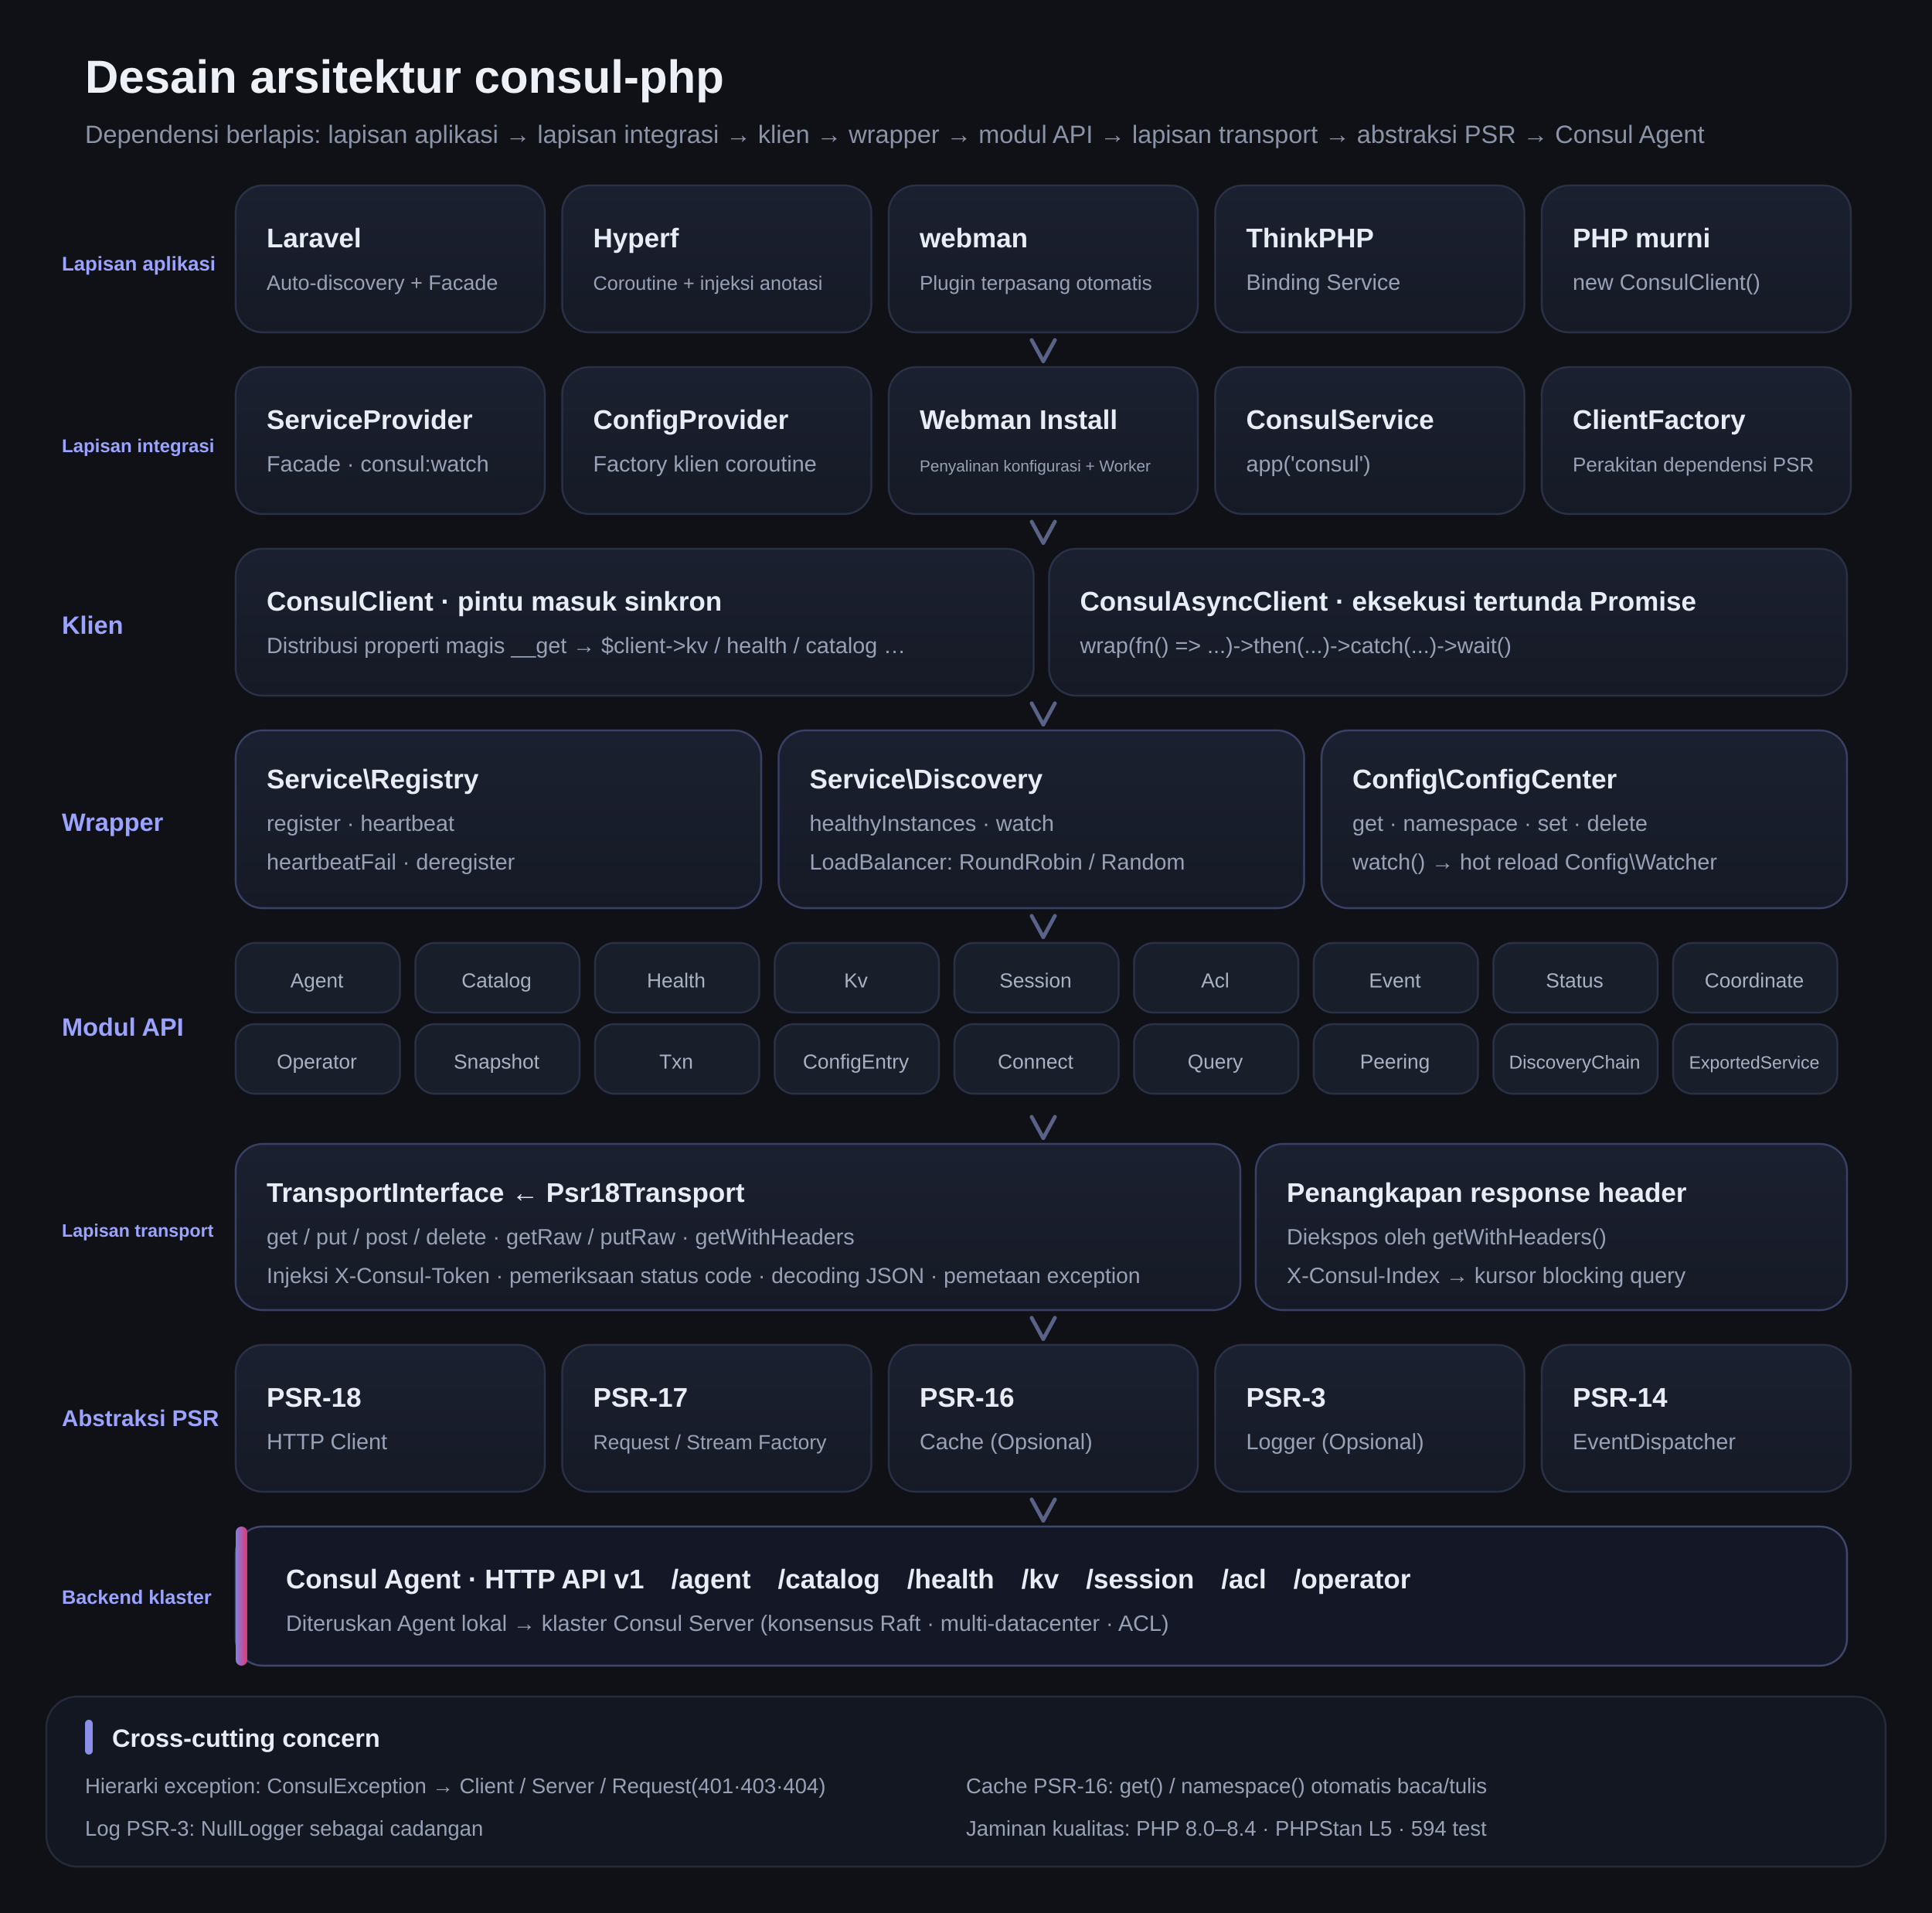
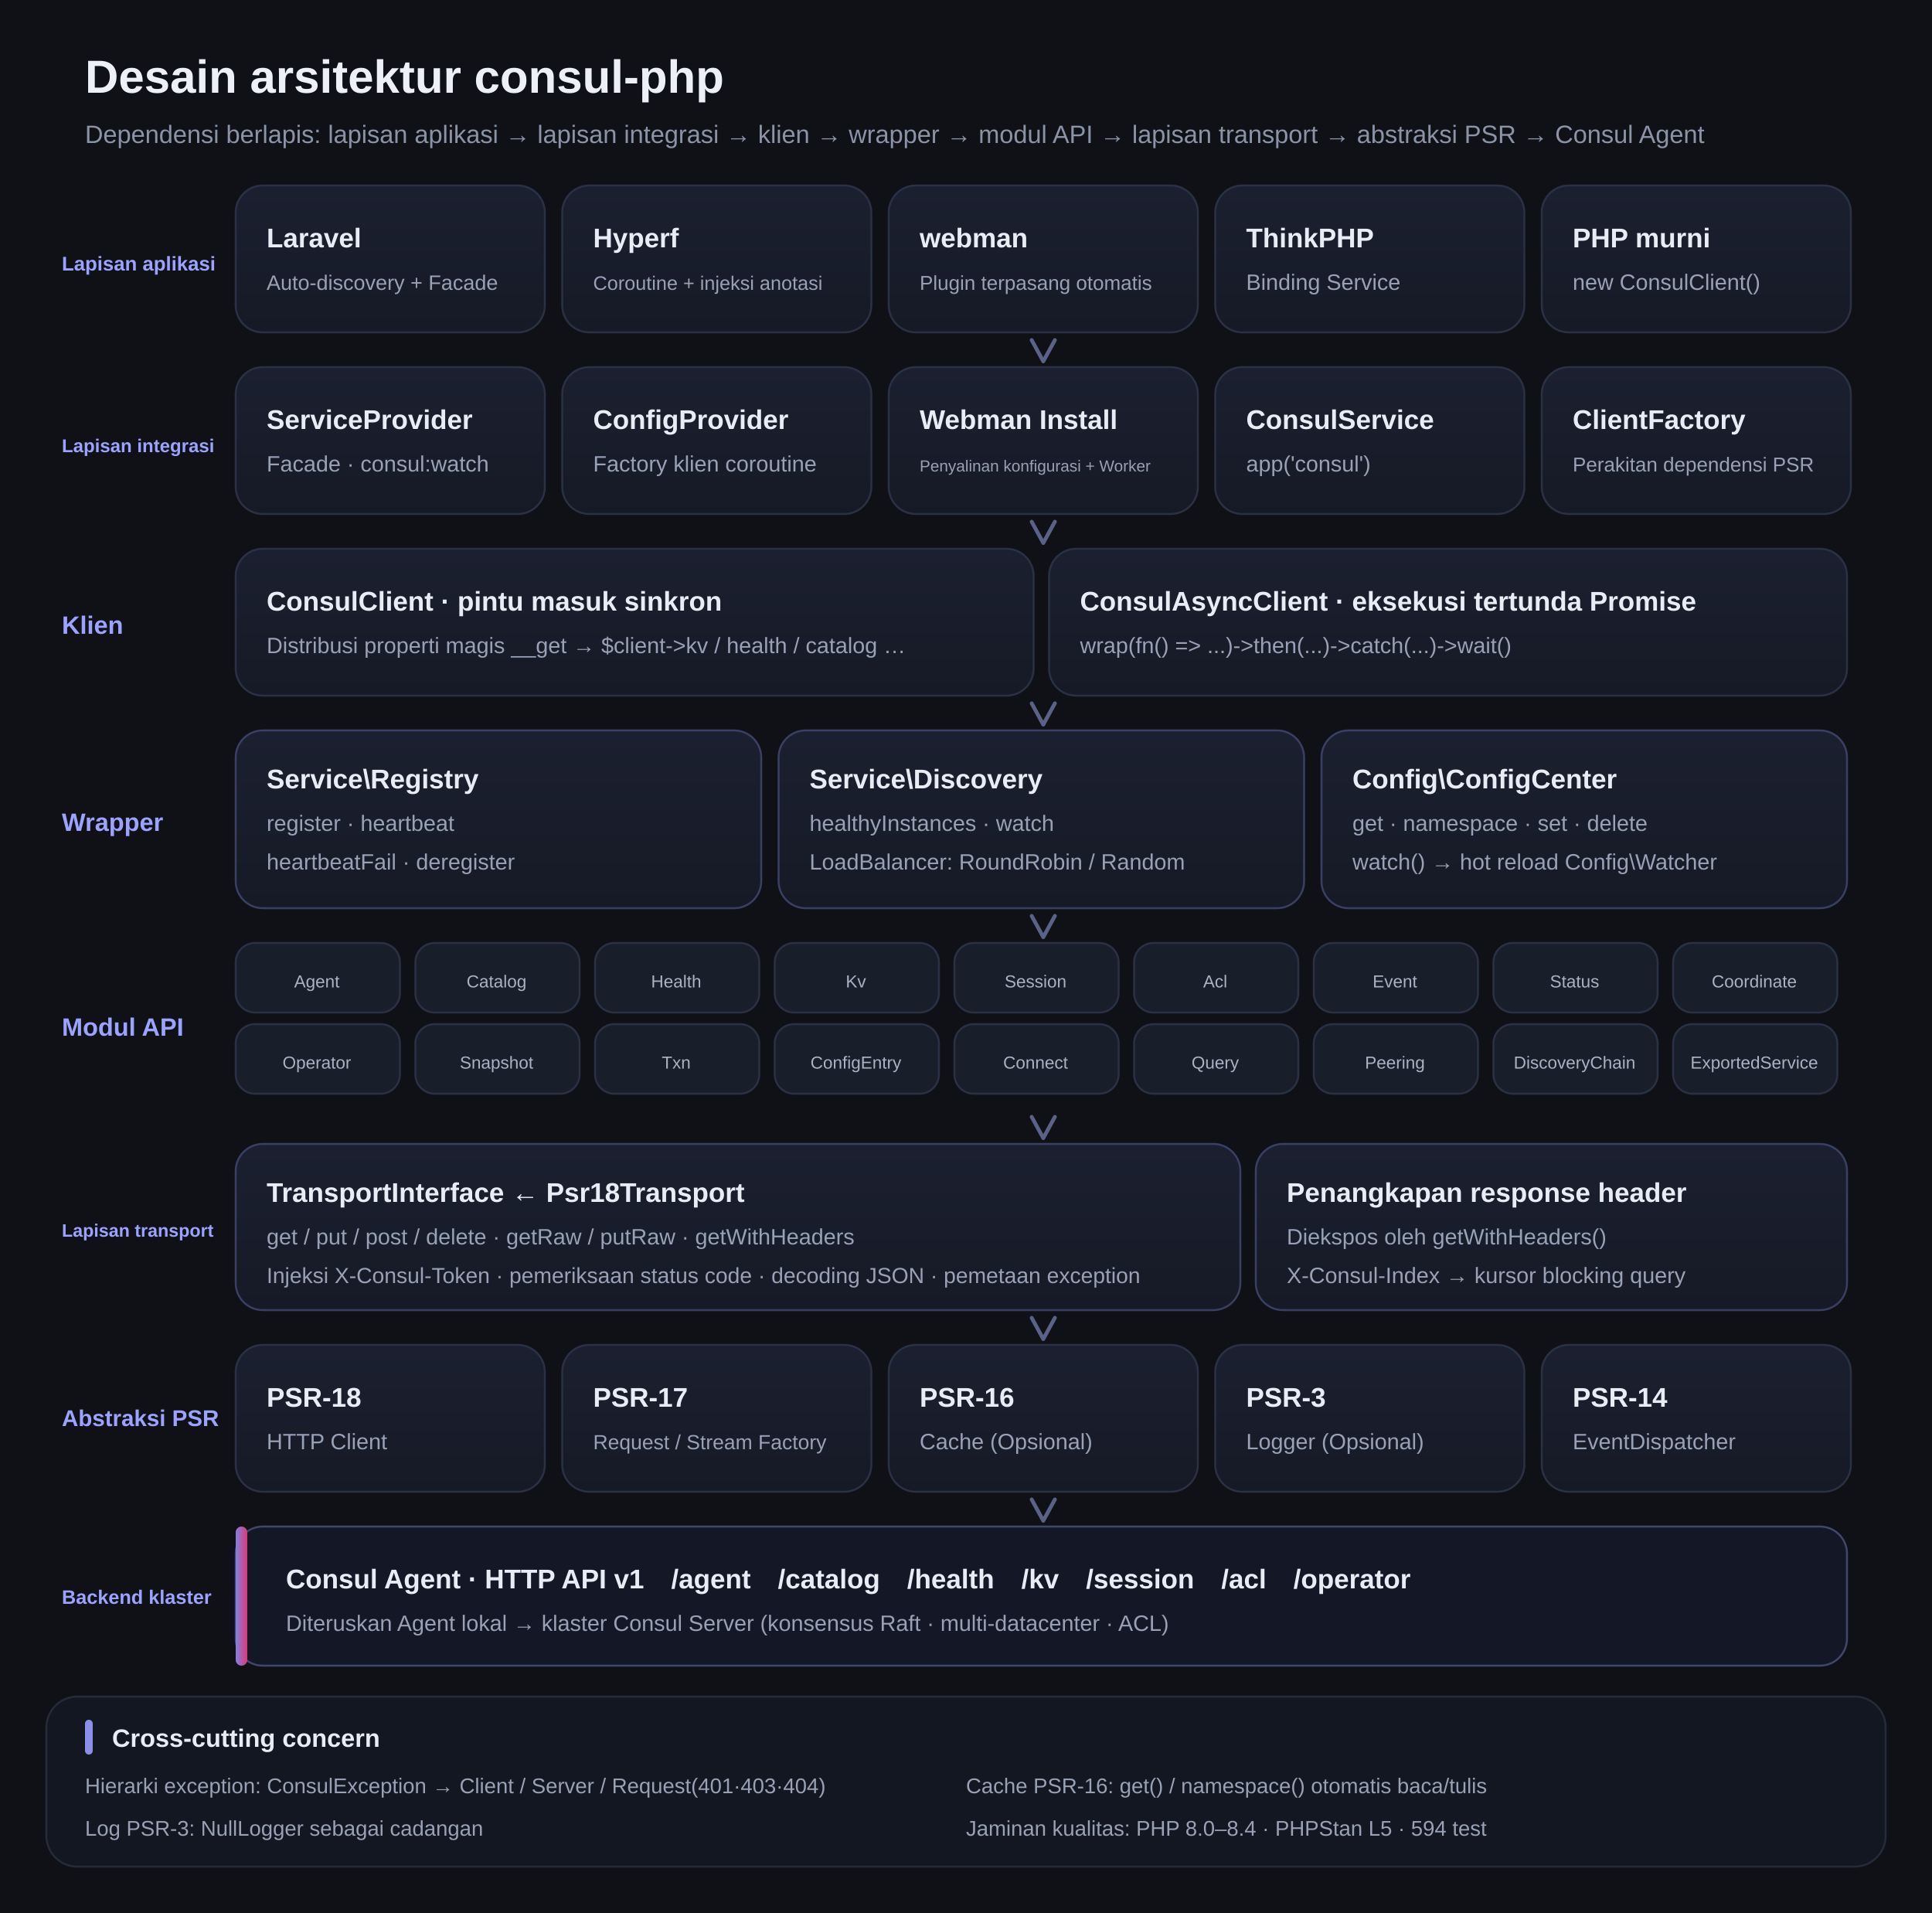
<svg xmlns="http://www.w3.org/2000/svg" width="1000" height="990" viewBox="0 0 1000 990" role="img" aria-label="Diagram desain arsitektur consul-php">
  <style>
    .t { font-family: -apple-system, BlinkMacSystemFont, "Segoe UI", "Helvetica Neue", Arial, "DejaVu Sans", "Noto Sans SC", "PingFang SC", "Microsoft YaHei", sans-serif; }
    .h1 { font-size: 24px; font-weight: 700; fill: #EDF0F7; }
    .sub { font-size: 13px; fill: #8B93A7; }
    .gutter { font-size: 13px; font-weight: 600; fill: #9BA3FF; }
    .ct { font-size: 14px; font-weight: 600; fill: #E8ECF5; }
    .cs { font-size: 11.5px; fill: #98A1B5; }
    .mini { font-size: 10.5px; fill: #A9B2C3; }
+     .mini-mod { font-size: 9px; fill: #A9B2C3; }
    .band { font-size: 13px; font-weight: 600; fill: #E8ECF5; }
    .bands { font-size: 11px; fill: #98A1B5; }
  </style>
  <defs>
    <linearGradient id="card" x1="0" y1="0" x2="0" y2="1">
      <stop offset="0" stop-color="#1B2030" />
      <stop offset="1" stop-color="#161A26" />
    </linearGradient>
    <linearGradient id="accent" x1="0" y1="0" x2="1" y2="0">
      <stop offset="0" stop-color="#7E83E6" />
      <stop offset="1" stop-color="#E03875" />
    </linearGradient>
  </defs>
  <rect width="1000" height="990" fill="#0F1117" />
  <g class="t">
    <text class="h1" x="44" y="48">Desain arsitektur consul-php</text>
    <text class="sub" x="44" y="74">Dependensi berlapis: lapisan aplikasi → lapisan integrasi → klien → wrapper → modul API → lapisan transport → abstraksi PSR → Consul Agent</text>
    <text class="gutter" x="32" y="140" style="font-size:10.3px">Lapisan aplikasi</text>
    <rect x="122" y="96" width="160" height="76" rx="14" fill="url(#card)" stroke="#2B3145" />
    <text class="ct" x="138" y="128">Laravel</text>
    <text class="cs" x="138" y="150" style="font-size:10.8px">Auto-discovery + Facade</text>
    <rect x="291" y="96" width="160" height="76" rx="14" fill="url(#card)" stroke="#2B3145" />
    <text class="ct" x="307" y="128">Hyperf</text>
    <text class="cs" x="307" y="150" style="font-size:10.1px">Coroutine + injeksi anotasi</text>
    <rect x="460" y="96" width="160" height="76" rx="14" fill="url(#card)" stroke="#2B3145" />
    <text class="ct" x="476" y="128">webman</text>
    <text class="cs" x="476" y="150" style="font-size:10.4px">Plugin terpasang otomatis</text>
    <rect x="629" y="96" width="160" height="76" rx="14" fill="url(#card)" stroke="#2B3145" />
    <text class="ct" x="645" y="128">ThinkPHP</text>
    <text class="cs" x="645" y="150">Binding Service</text>
    <rect x="798" y="96" width="160" height="76" rx="14" fill="url(#card)" stroke="#2B3145" />
    <text class="ct" x="814" y="128">PHP murni</text>
    <text class="cs" x="814" y="150">new ConsulClient()</text>
    <path d="M534 176 L540 187 L546 176" fill="none" stroke="#5A6288" stroke-width="2" stroke-linecap="round" stroke-linejoin="round" />
    <text class="gutter" x="32" y="234" style="font-size:9.6px">Lapisan integrasi</text>
    <rect x="122" y="190" width="160" height="76" rx="14" fill="url(#card)" stroke="#2B3145" />
    <text class="ct" x="138" y="222">ServiceProvider</text>
    <text class="cs" x="138" y="244">Facade · consul:watch</text>
    <rect x="291" y="190" width="160" height="76" rx="14" fill="url(#card)" stroke="#2B3145" />
    <text class="ct" x="307" y="222">ConfigProvider</text>
    <text class="cs" x="307" y="244">Factory klien coroutine</text>
    <rect x="460" y="190" width="160" height="76" rx="14" fill="url(#card)" stroke="#2B3145" />
    <text class="ct" x="476" y="222">Webman Install</text>
    <text class="cs" x="476" y="244" style="font-size:8.3px">Penyalinan konfigurasi + Worker</text>
    <rect x="629" y="190" width="160" height="76" rx="14" fill="url(#card)" stroke="#2B3145" />
    <text class="ct" x="645" y="222">ConsulService</text>
    <text class="cs" x="645" y="244">app('consul')</text>
    <rect x="798" y="190" width="160" height="76" rx="14" fill="url(#card)" stroke="#2B3145" />
    <text class="ct" x="814" y="222">ClientFactory</text>
    <text class="cs" x="814" y="244" style="font-size:10.4px">Perakitan dependensi PSR</text>
    <path d="M534 270 L540 281 L546 270" fill="none" stroke="#5A6288" stroke-width="2" stroke-linecap="round" stroke-linejoin="round" />
    <text class="gutter" x="32" y="328">Klien</text>
    <rect x="122" y="284" width="413" height="76" rx="14" fill="url(#card)" stroke="#2B3145" />
    <text class="ct" x="138" y="316">ConsulClient · pintu masuk sinkron</text>
    <text class="cs" x="138" y="338">Distribusi properti magis __get → $client-&gt;kv / health / catalog …</text>
    <rect x="543" y="284" width="413" height="76" rx="14" fill="url(#card)" stroke="#2B3145" />
    <text class="ct" x="559" y="316">ConsulAsyncClient · eksekusi tertunda Promise</text>
    <text class="cs" x="559" y="338">wrap(fn() =&gt; ...)-&gt;then(...)-&gt;catch(...)-&gt;wait()</text>
    <path d="M534 364 L540 375 L546 364" fill="none" stroke="#5A6288" stroke-width="2" stroke-linecap="round" stroke-linejoin="round" />
    <text class="gutter" x="32" y="430">Wrapper</text>
    <rect x="122" y="378" width="272" height="92" rx="14" fill="url(#card)" stroke="#3A4064" />
    <text class="ct" x="138" y="408">Service\Registry</text>
    <text class="cs" x="138" y="430">register · heartbeat</text>
    <text class="cs" x="138" y="450">heartbeatFail · deregister</text>
    <rect x="403" y="378" width="272" height="92" rx="14" fill="url(#card)" stroke="#3A4064" />
    <text class="ct" x="419" y="408">Service\Discovery</text>
    <text class="cs" x="419" y="430">healthyInstances · watch</text>
    <text class="cs" x="419" y="450">LoadBalancer: RoundRobin / Random</text>
    <rect x="684" y="378" width="272" height="92" rx="14" fill="url(#card)" stroke="#3A4064" />
    <text class="ct" x="700" y="408">Config\ConfigCenter</text>
    <text class="cs" x="700" y="430">get · namespace · set · delete</text>
    <text class="cs" x="700" y="450">watch() → hot reload Config\Watcher</text>
    <path d="M534 474 L540 485 L546 474" fill="none" stroke="#5A6288" stroke-width="2" stroke-linecap="round" stroke-linejoin="round" />
    <text class="gutter" x="32" y="536">Modul API</text>
    <rect x="122" y="488" width="85" height="36" rx="10" fill="#191E2B" stroke="#2B3145" />
-     <text class="mini" x="164" y="511" text-anchor="middle">Agent</text>
+     <text class="mini-mod" x="164" y="511" text-anchor="middle">Agent</text>
    <rect x="215" y="488" width="85" height="36" rx="10" fill="#191E2B" stroke="#2B3145" />
-     <text class="mini" x="257" y="511" text-anchor="middle">Catalog</text>
+     <text class="mini-mod" x="257" y="511" text-anchor="middle">Catalog</text>
    <rect x="308" y="488" width="85" height="36" rx="10" fill="#191E2B" stroke="#2B3145" />
-     <text class="mini" x="350" y="511" text-anchor="middle">Health</text>
+     <text class="mini-mod" x="350" y="511" text-anchor="middle">Health</text>
    <rect x="401" y="488" width="85" height="36" rx="10" fill="#191E2B" stroke="#2B3145" />
-     <text class="mini" x="443" y="511" text-anchor="middle">Kv</text>
+     <text class="mini-mod" x="443" y="511" text-anchor="middle">Kv</text>
    <rect x="494" y="488" width="85" height="36" rx="10" fill="#191E2B" stroke="#2B3145" />
-     <text class="mini" x="536" y="511" text-anchor="middle">Session</text>
+     <text class="mini-mod" x="536" y="511" text-anchor="middle">Session</text>
    <rect x="587" y="488" width="85" height="36" rx="10" fill="#191E2B" stroke="#2B3145" />
-     <text class="mini" x="629" y="511" text-anchor="middle">Acl</text>
+     <text class="mini-mod" x="629" y="511" text-anchor="middle">Acl</text>
    <rect x="680" y="488" width="85" height="36" rx="10" fill="#191E2B" stroke="#2B3145" />
-     <text class="mini" x="722" y="511" text-anchor="middle">Event</text>
+     <text class="mini-mod" x="722" y="511" text-anchor="middle">Event</text>
    <rect x="773" y="488" width="85" height="36" rx="10" fill="#191E2B" stroke="#2B3145" />
-     <text class="mini" x="815" y="511" text-anchor="middle">Status</text>
+     <text class="mini-mod" x="815" y="511" text-anchor="middle">Status</text>
    <rect x="866" y="488" width="85" height="36" rx="10" fill="#191E2B" stroke="#2B3145" />
-     <text class="mini" x="908" y="511" text-anchor="middle">Coordinate</text>
+     <text class="mini-mod" x="908" y="511" text-anchor="middle">Coordinate</text>
    <rect x="122" y="530" width="85" height="36" rx="10" fill="#191E2B" stroke="#2B3145" />
-     <text class="mini" x="164" y="553" text-anchor="middle">Operator</text>
+     <text class="mini-mod" x="164" y="553" text-anchor="middle">Operator</text>
    <rect x="215" y="530" width="85" height="36" rx="10" fill="#191E2B" stroke="#2B3145" />
-     <text class="mini" x="257" y="553" text-anchor="middle">Snapshot</text>
+     <text class="mini-mod" x="257" y="553" text-anchor="middle">Snapshot</text>
    <rect x="308" y="530" width="85" height="36" rx="10" fill="#191E2B" stroke="#2B3145" />
-     <text class="mini" x="350" y="553" text-anchor="middle">Txn</text>
+     <text class="mini-mod" x="350" y="553" text-anchor="middle">Txn</text>
    <rect x="401" y="530" width="85" height="36" rx="10" fill="#191E2B" stroke="#2B3145" />
-     <text class="mini" x="443" y="553" text-anchor="middle">ConfigEntry</text>
+     <text class="mini-mod" x="443" y="553" text-anchor="middle">ConfigEntry</text>
    <rect x="494" y="530" width="85" height="36" rx="10" fill="#191E2B" stroke="#2B3145" />
-     <text class="mini" x="536" y="553" text-anchor="middle">Connect</text>
+     <text class="mini-mod" x="536" y="553" text-anchor="middle">Connect</text>
    <rect x="587" y="530" width="85" height="36" rx="10" fill="#191E2B" stroke="#2B3145" />
-     <text class="mini" x="629" y="553" text-anchor="middle">Query</text>
+     <text class="mini-mod" x="629" y="553" text-anchor="middle">Query</text>
    <rect x="680" y="530" width="85" height="36" rx="10" fill="#191E2B" stroke="#2B3145" />
-     <text class="mini" x="722" y="553" text-anchor="middle">Peering</text>
+     <text class="mini-mod" x="722" y="553" text-anchor="middle">Peering</text>
    <rect x="773" y="530" width="85" height="36" rx="10" fill="#191E2B" stroke="#2B3145" />
-     <text class="mini" x="815" y="553" text-anchor="middle" style="font-size:9.7px">DiscoveryChain</text>
+     <text class="mini-mod" x="815" y="553" text-anchor="middle">DiscoveryChain</text>
    <rect x="866" y="530" width="85" height="36" rx="10" fill="#191E2B" stroke="#2B3145" />
-     <text class="mini" x="908" y="553" text-anchor="middle" style="font-size:9.2px">ExportedService</text>
+     <text class="mini-mod" x="908" y="553" text-anchor="middle">ExportedService</text>
    <path d="M534 578 L540 589 L546 578" fill="none" stroke="#5A6288" stroke-width="2" stroke-linecap="round" stroke-linejoin="round" />
    <text class="gutter" x="32" y="640" style="font-size:9.3px">Lapisan transport</text>
    <rect x="122" y="592" width="520" height="86" rx="14" fill="url(#card)" stroke="#3A4064" />
    <text class="ct" x="138" y="622">TransportInterface ← Psr18Transport</text>
    <text class="cs" x="138" y="644">get / put / post / delete · getRaw / putRaw · getWithHeaders</text>
    <text class="cs" x="138" y="664" style="font-size:11.3px">Injeksi X-Consul-Token · pemeriksaan status code · decoding JSON · pemetaan exception</text>
    <rect x="650" y="592" width="306" height="86" rx="14" fill="url(#card)" stroke="#3A4064" />
    <text class="ct" x="666" y="622">Penangkapan response header</text>
    <text class="cs" x="666" y="644">Diekspos oleh getWithHeaders()</text>
    <text class="cs" x="666" y="664">X-Consul-Index → kursor blocking query</text>
    <path d="M534 682 L540 693 L546 682" fill="none" stroke="#5A6288" stroke-width="2" stroke-linecap="round" stroke-linejoin="round" />
    <text class="gutter" x="32" y="738" style="font-size:11.8px">Abstraksi PSR</text>
    <rect x="122" y="696" width="160" height="76" rx="14" fill="url(#card)" stroke="#2B3145" />
    <text class="ct" x="138" y="728">PSR-18</text>
    <text class="cs" x="138" y="750">HTTP Client</text>
    <rect x="291" y="696" width="160" height="76" rx="14" fill="url(#card)" stroke="#2B3145" />
    <text class="ct" x="307" y="728">PSR-17</text>
    <text class="cs" x="307" y="750" style="font-size:10.6px">Request / Stream Factory</text>
    <rect x="460" y="696" width="160" height="76" rx="14" fill="url(#card)" stroke="#2B3145" />
    <text class="ct" x="476" y="728">PSR-16</text>
    <text class="cs" x="476" y="750">Cache (Opsional)</text>
    <rect x="629" y="696" width="160" height="76" rx="14" fill="url(#card)" stroke="#2B3145" />
    <text class="ct" x="645" y="728">PSR-3</text>
    <text class="cs" x="645" y="750">Logger (Opsional)</text>
    <rect x="798" y="696" width="160" height="76" rx="14" fill="url(#card)" stroke="#2B3145" />
    <text class="ct" x="814" y="728">PSR-14</text>
    <text class="cs" x="814" y="750">EventDispatcher</text>
    <path d="M534 776 L540 787 L546 776" fill="none" stroke="#5A6288" stroke-width="2" stroke-linecap="round" stroke-linejoin="round" />
    <text class="gutter" x="32" y="830" style="font-size:10.1px">Backend klaster</text>
    <rect x="122" y="790" width="834" height="72" rx="14" fill="#141826" stroke="#41476B" />
    <rect x="122" y="790" width="6" height="72" rx="3" fill="url(#accent)" />
    <text class="ct" x="148" y="822">Consul Agent · HTTP API v1　/agent　/catalog　/health　/kv　/session　/acl　/operator</text>
    <text class="cs" x="148" y="844">Diteruskan Agent lokal → klaster Consul Server (konsensus Raft · multi-datacenter · ACL)</text>
    <rect x="24" y="878" width="952" height="88" rx="16" fill="#131722" stroke="#262B3A" />
    <rect x="44" y="890" width="4" height="18" rx="2" fill="#8B8FE8" />
    <text class="band" x="58" y="904">Cross-cutting concern</text>
    <text class="bands" x="44" y="928">Hierarki exception: ConsulException → Client / Server / Request(401·403·404)</text>
    <text class="bands" x="500" y="928">Cache PSR-16: get() / namespace() otomatis baca/tulis</text>
    <text class="bands" x="44" y="950">Log PSR-3: NullLogger sebagai cadangan</text>
    <text class="bands" x="500" y="950">Jaminan kualitas: PHP 8.0–8.4 · PHPStan L5 · 594 test</text>
  </g>
</svg>
